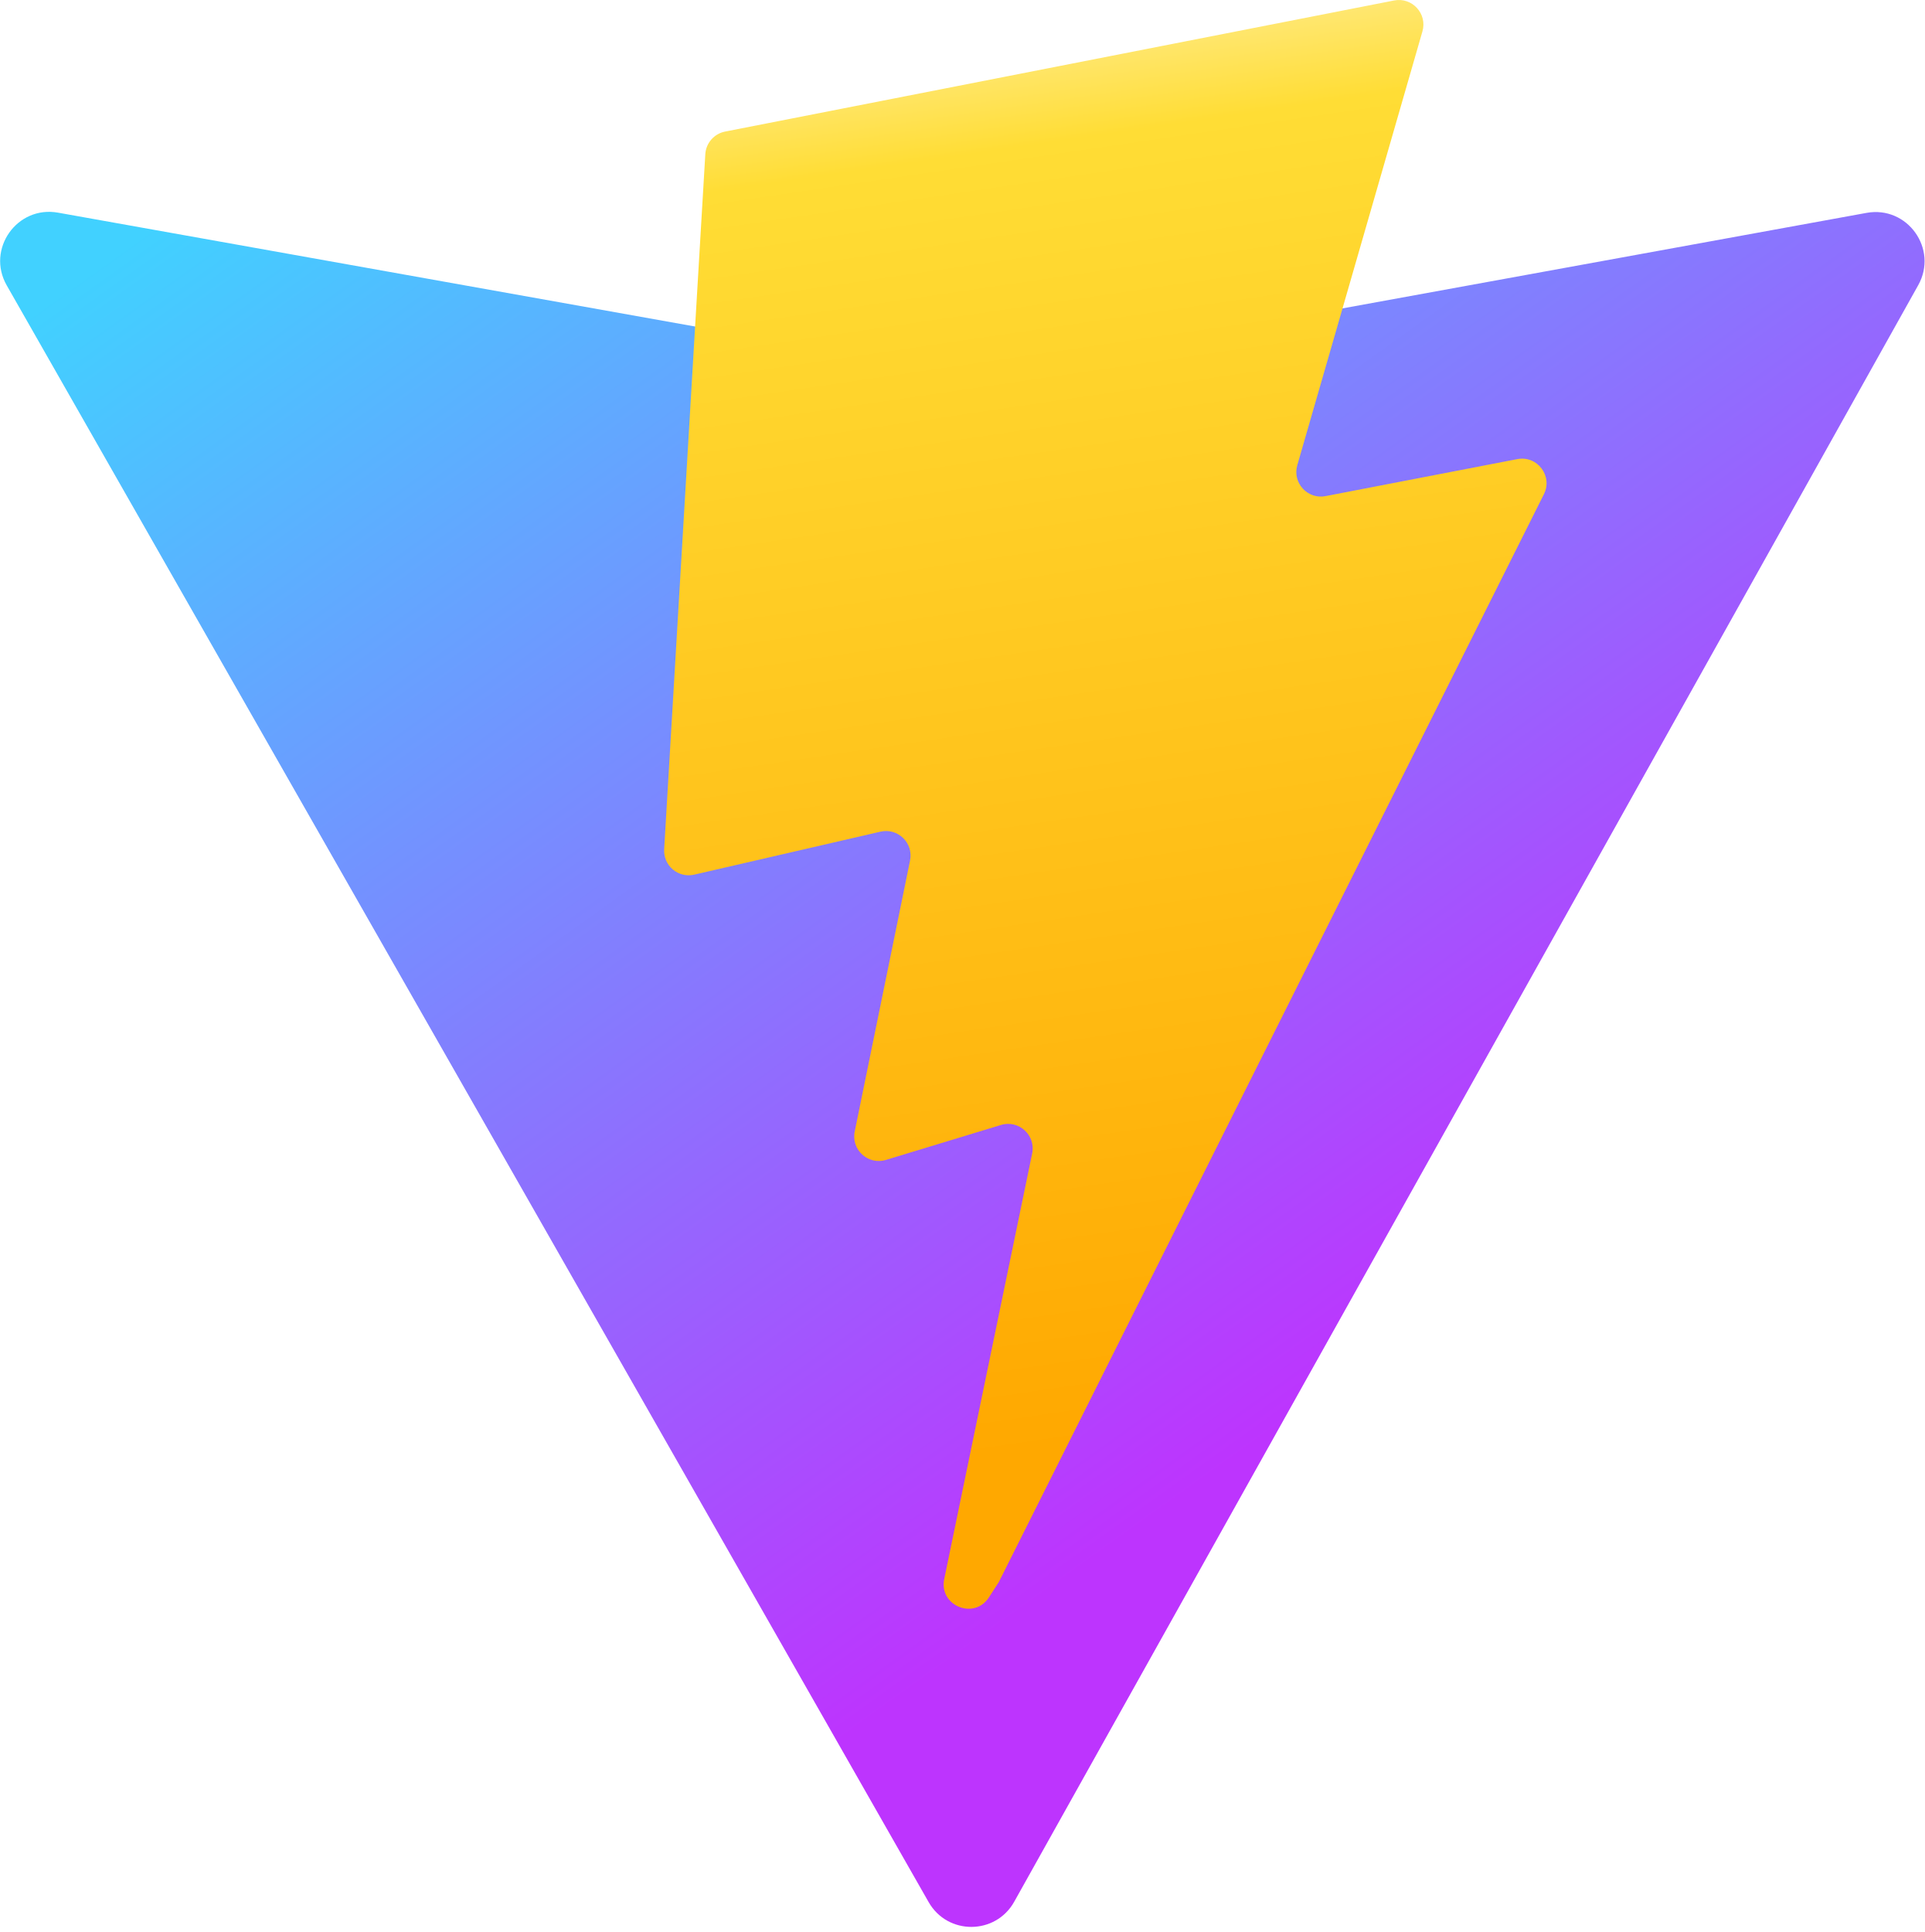
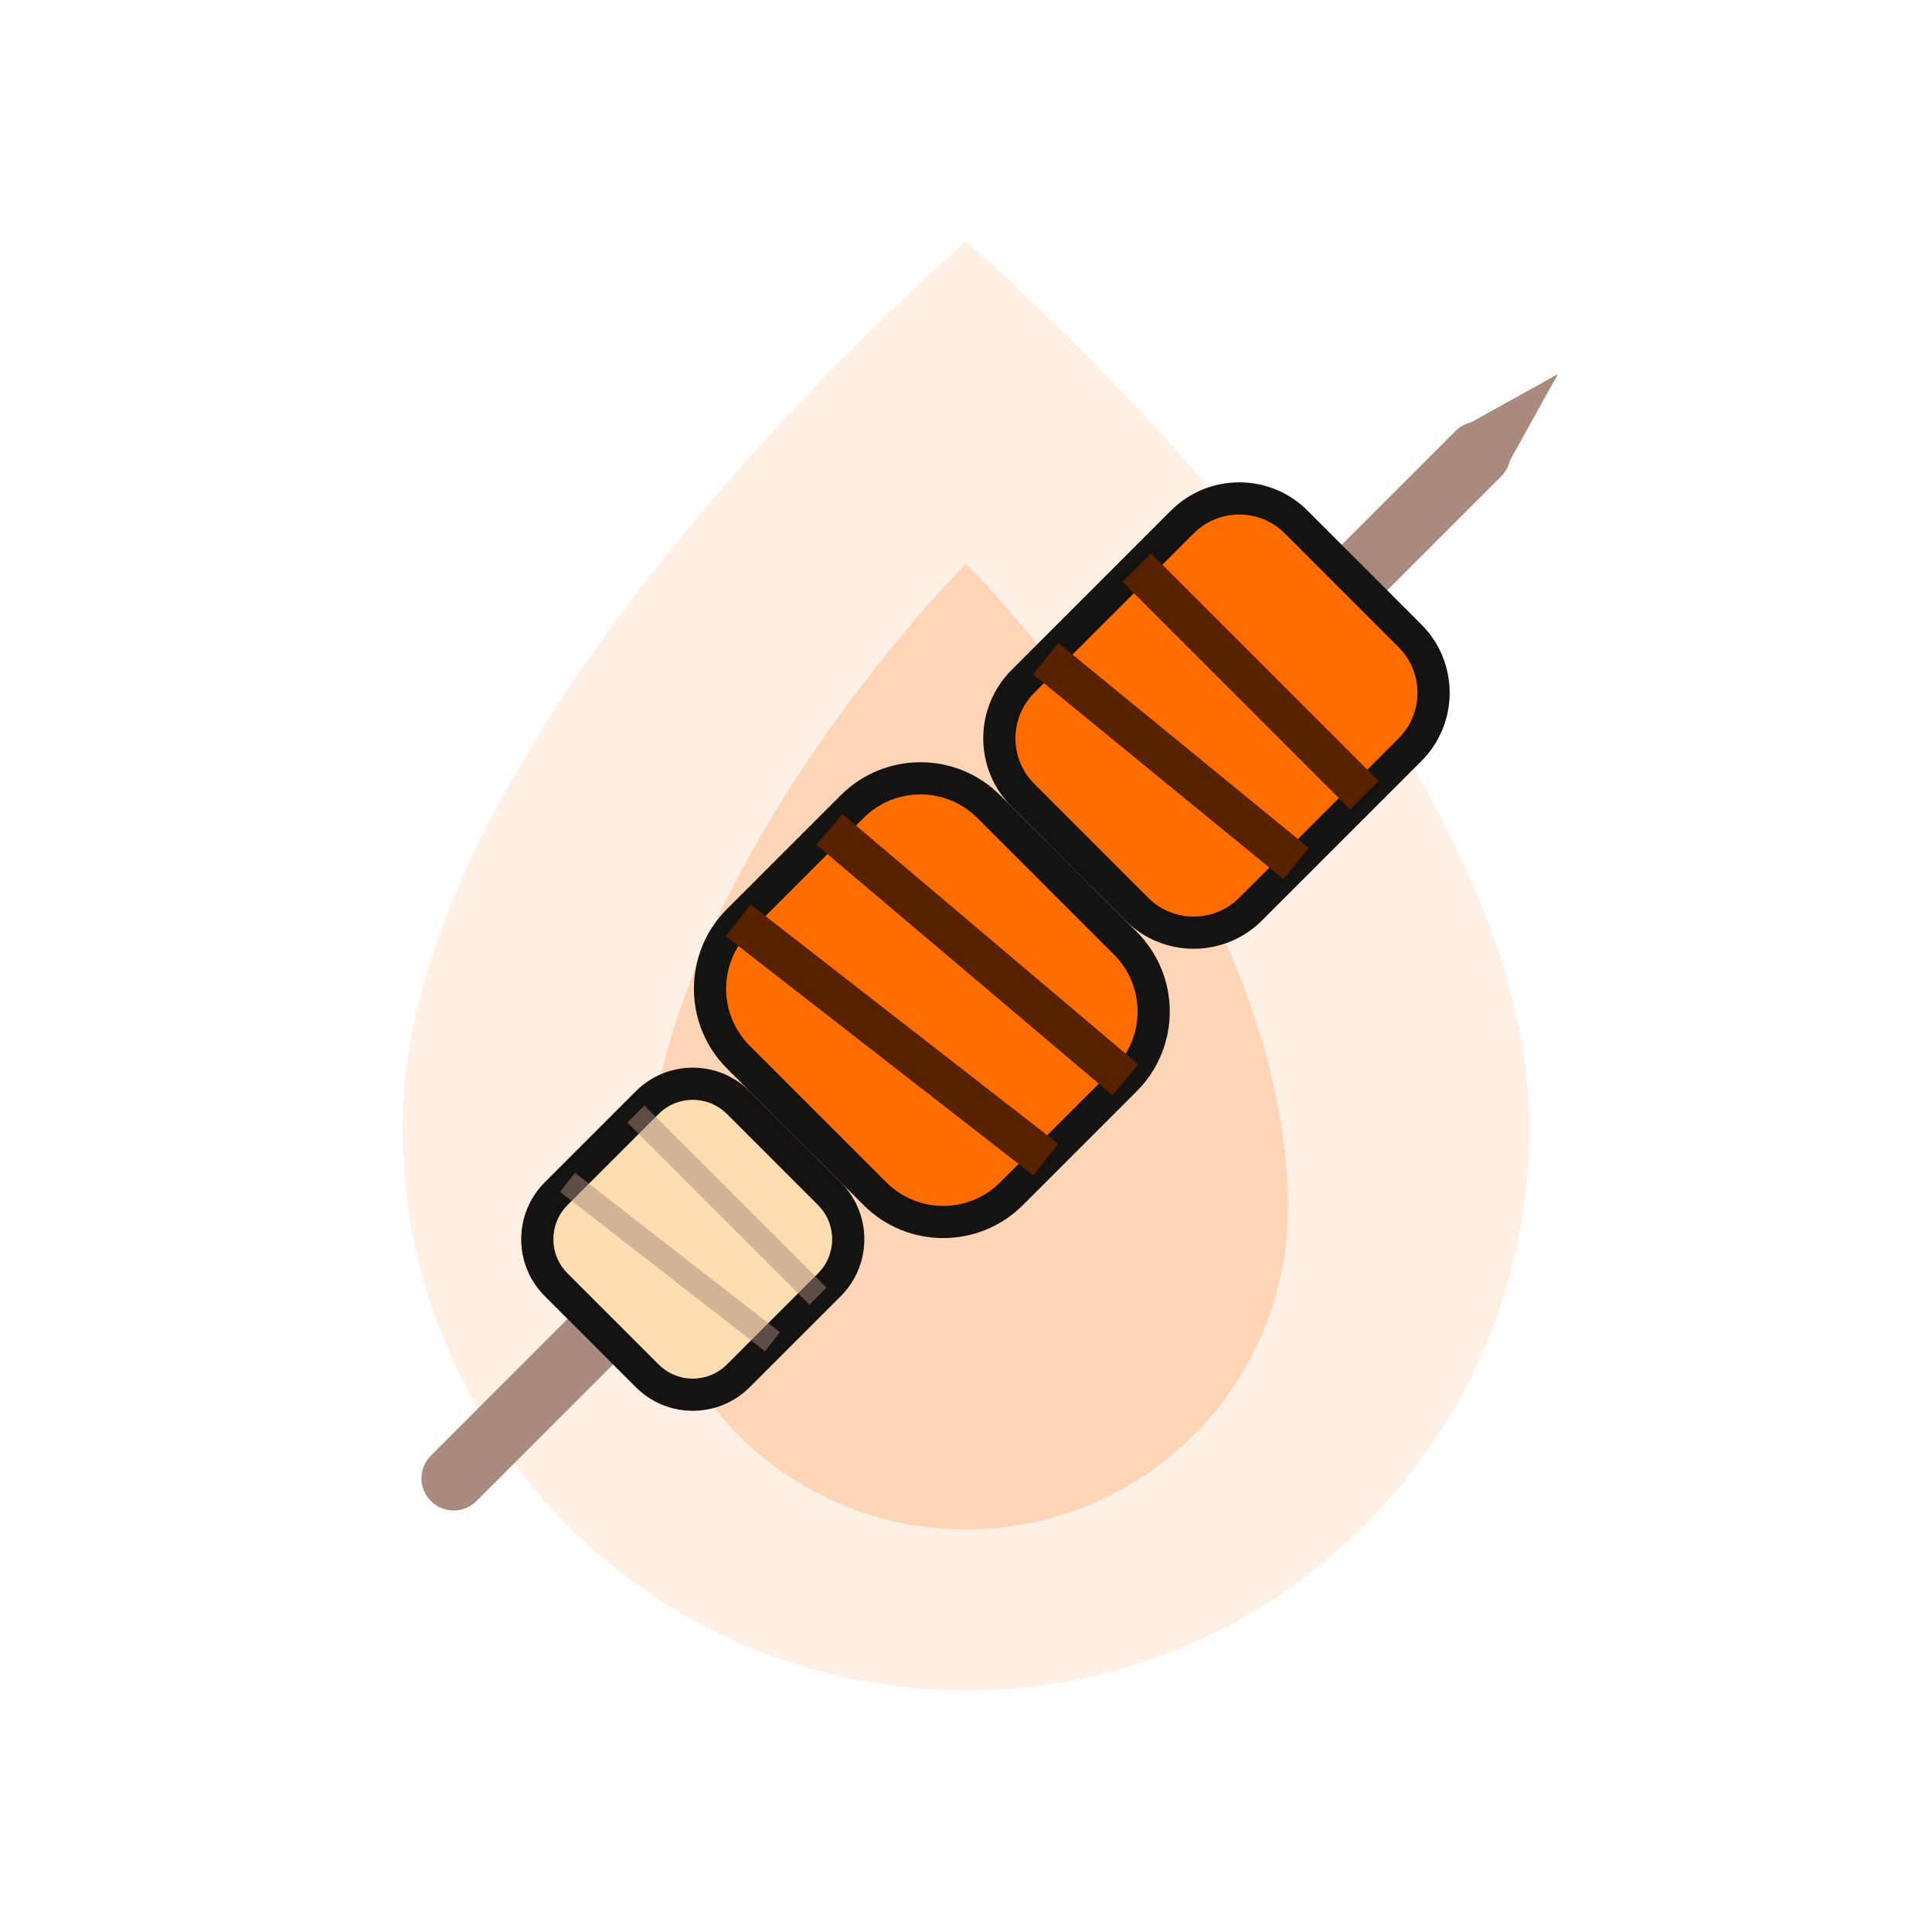
- <svg xmlns="http://www.w3.org/2000/svg" aria-hidden="true" role="img" class="iconify iconify--logos" width="31.88" height="32" preserveAspectRatio="xMidYMid meet" viewBox="0 0 256 257">
-   <defs>
-     <linearGradient id="IconifyId1813088fe1fbc01fb466" x1="-.828%" x2="57.636%" y1="7.652%" y2="78.411%">
-       <stop offset="0%" stop-color="#41D1FF" />
-       <stop offset="100%" stop-color="#BD34FE" />
-     </linearGradient>
-     <linearGradient id="IconifyId1813088fe1fbc01fb467" x1="43.376%" x2="50.316%" y1="2.242%" y2="89.03%">
-       <stop offset="0%" stop-color="#FFEA83" />
-       <stop offset="8.333%" stop-color="#FFDD35" />
-       <stop offset="100%" stop-color="#FFA800" />
-     </linearGradient>
-   </defs>
-   <path fill="url(#IconifyId1813088fe1fbc01fb466)" d="M255.153 37.938L134.897 252.976c-2.483 4.44-8.862 4.466-11.382.048L.875 37.958c-2.746-4.814 1.371-10.646 6.827-9.67l120.385 21.517a6.537 6.537 0 0 0 2.322-.004l117.867-21.483c5.438-.991 9.574 4.796 6.877 9.62Z" />
-   <path fill="url(#IconifyId1813088fe1fbc01fb467)" d="M185.432.063L96.44 17.501a3.268 3.268 0 0 0-2.634 3.014l-5.474 92.456a3.268 3.268 0 0 0 3.997 3.378l24.777-5.718c2.318-.535 4.413 1.507 3.936 3.838l-7.361 36.047c-.495 2.426 1.782 4.5 4.151 3.78l15.304-4.649c2.372-.72 4.652 1.36 4.15 3.788l-11.698 56.621c-.732 3.542 3.979 5.473 5.943 2.437l1.313-2.028l72.516-144.72c1.215-2.423-.88-5.186-3.54-4.672l-25.505 4.922c-2.396.462-4.435-1.77-3.759-4.114l16.646-57.705c.677-2.35-1.37-4.583-3.769-4.113Z" />
+ <svg xmlns="http://www.w3.org/2000/svg" viewBox="0 0 120 120" fill="none">
+   <path d="M60 15 C60 15 95 45 95 70 C95 89.33 79.33 105 60 105 C40.67 105 25 89.33 25 70 C25 45 60 15 60 15 Z" fill="#ff6d00" fill-opacity="0.1" />
+   <path d="M60 35 C60 35 80 55 80 75 C80 86.04 71.04 95 60 95 C48.96 95 40 86.04 40 75 C40 55 60 35 60 35 Z" fill="#ff6d00" fill-opacity="0.2" />
+   <g transform="rotate(-45 60 60)">
+     <line x1="15" y1="60" x2="105" y2="60" stroke="#a98a7c" stroke-width="4" stroke-linecap="round" />
+     <polygon points="105,58 112,60 105,62" fill="#a98a7c" />
+     <rect x="28" y="52" width="16" height="16" rx="4" fill="#ffddb0" stroke="#141312" stroke-width="2" />
+     <path d="M 33 52 L 35 68 M 39 52 L 39 68" stroke="#a98a7c" stroke-width="1.5" stroke-opacity="0.5" />
+     <rect x="46" y="48" width="22" height="24" rx="6" fill="#ff6d00" stroke="#141312" stroke-width="2" />
+     <path d="M 52 48 L 55 72 M 60 48 L 62 72" stroke="#582100" stroke-width="2.5" />
+     <rect x="70" y="50" width="24" height="20" rx="5" fill="#ff6d00" stroke="#141312" stroke-width="2" />
+     <path d="M 77 50 L 79 70 M 85 50 L 85 70" stroke="#582100" stroke-width="2.5" />
+   </g>
</svg>
